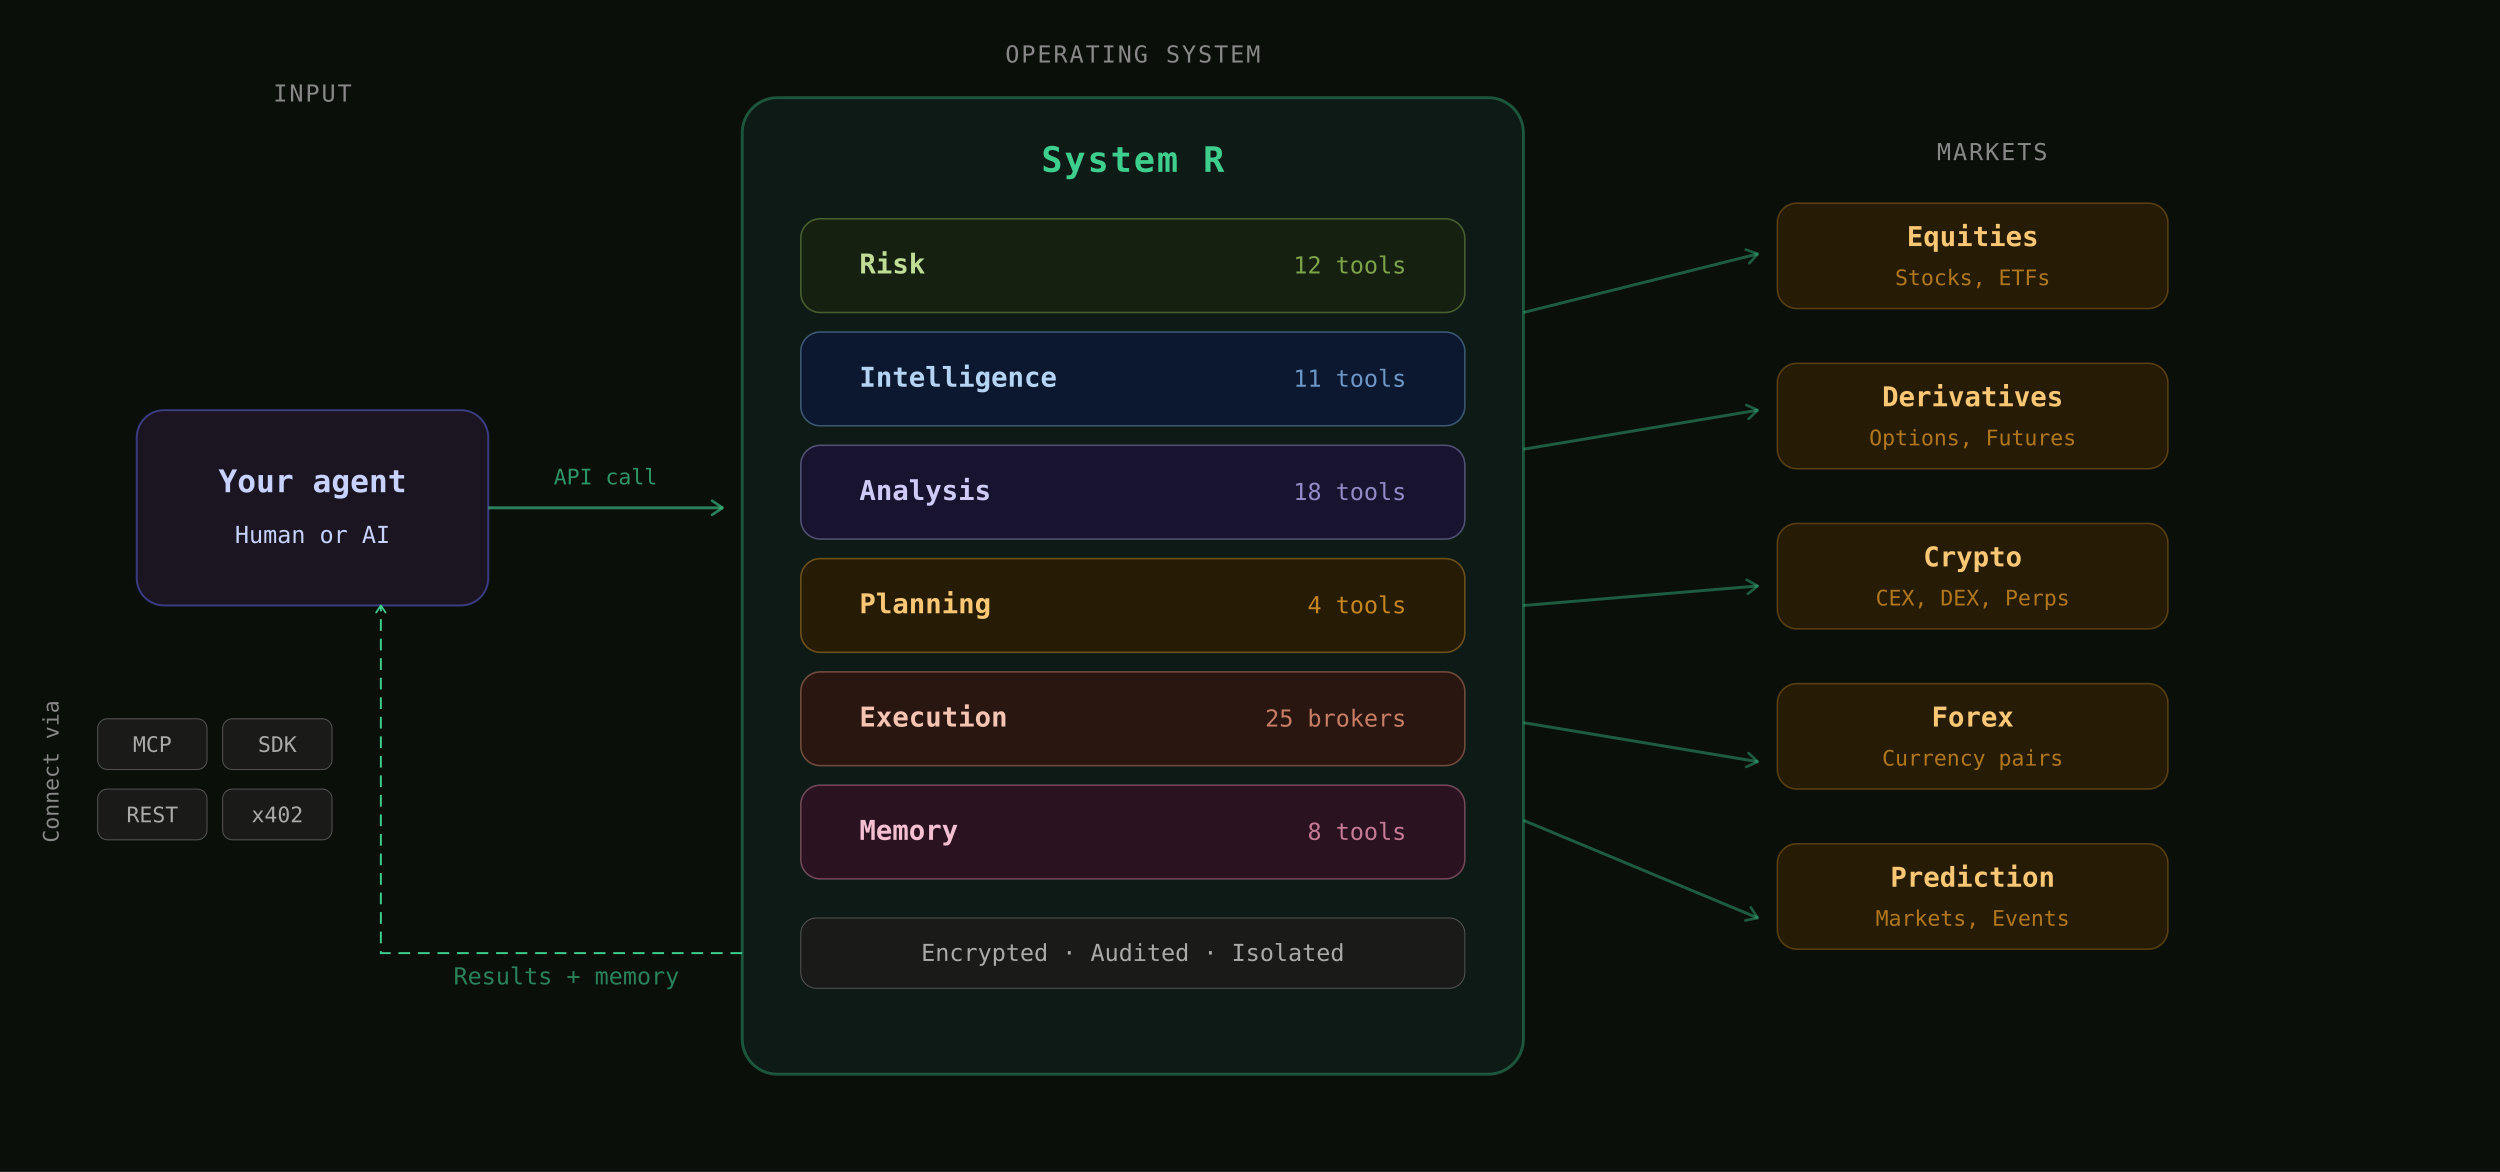
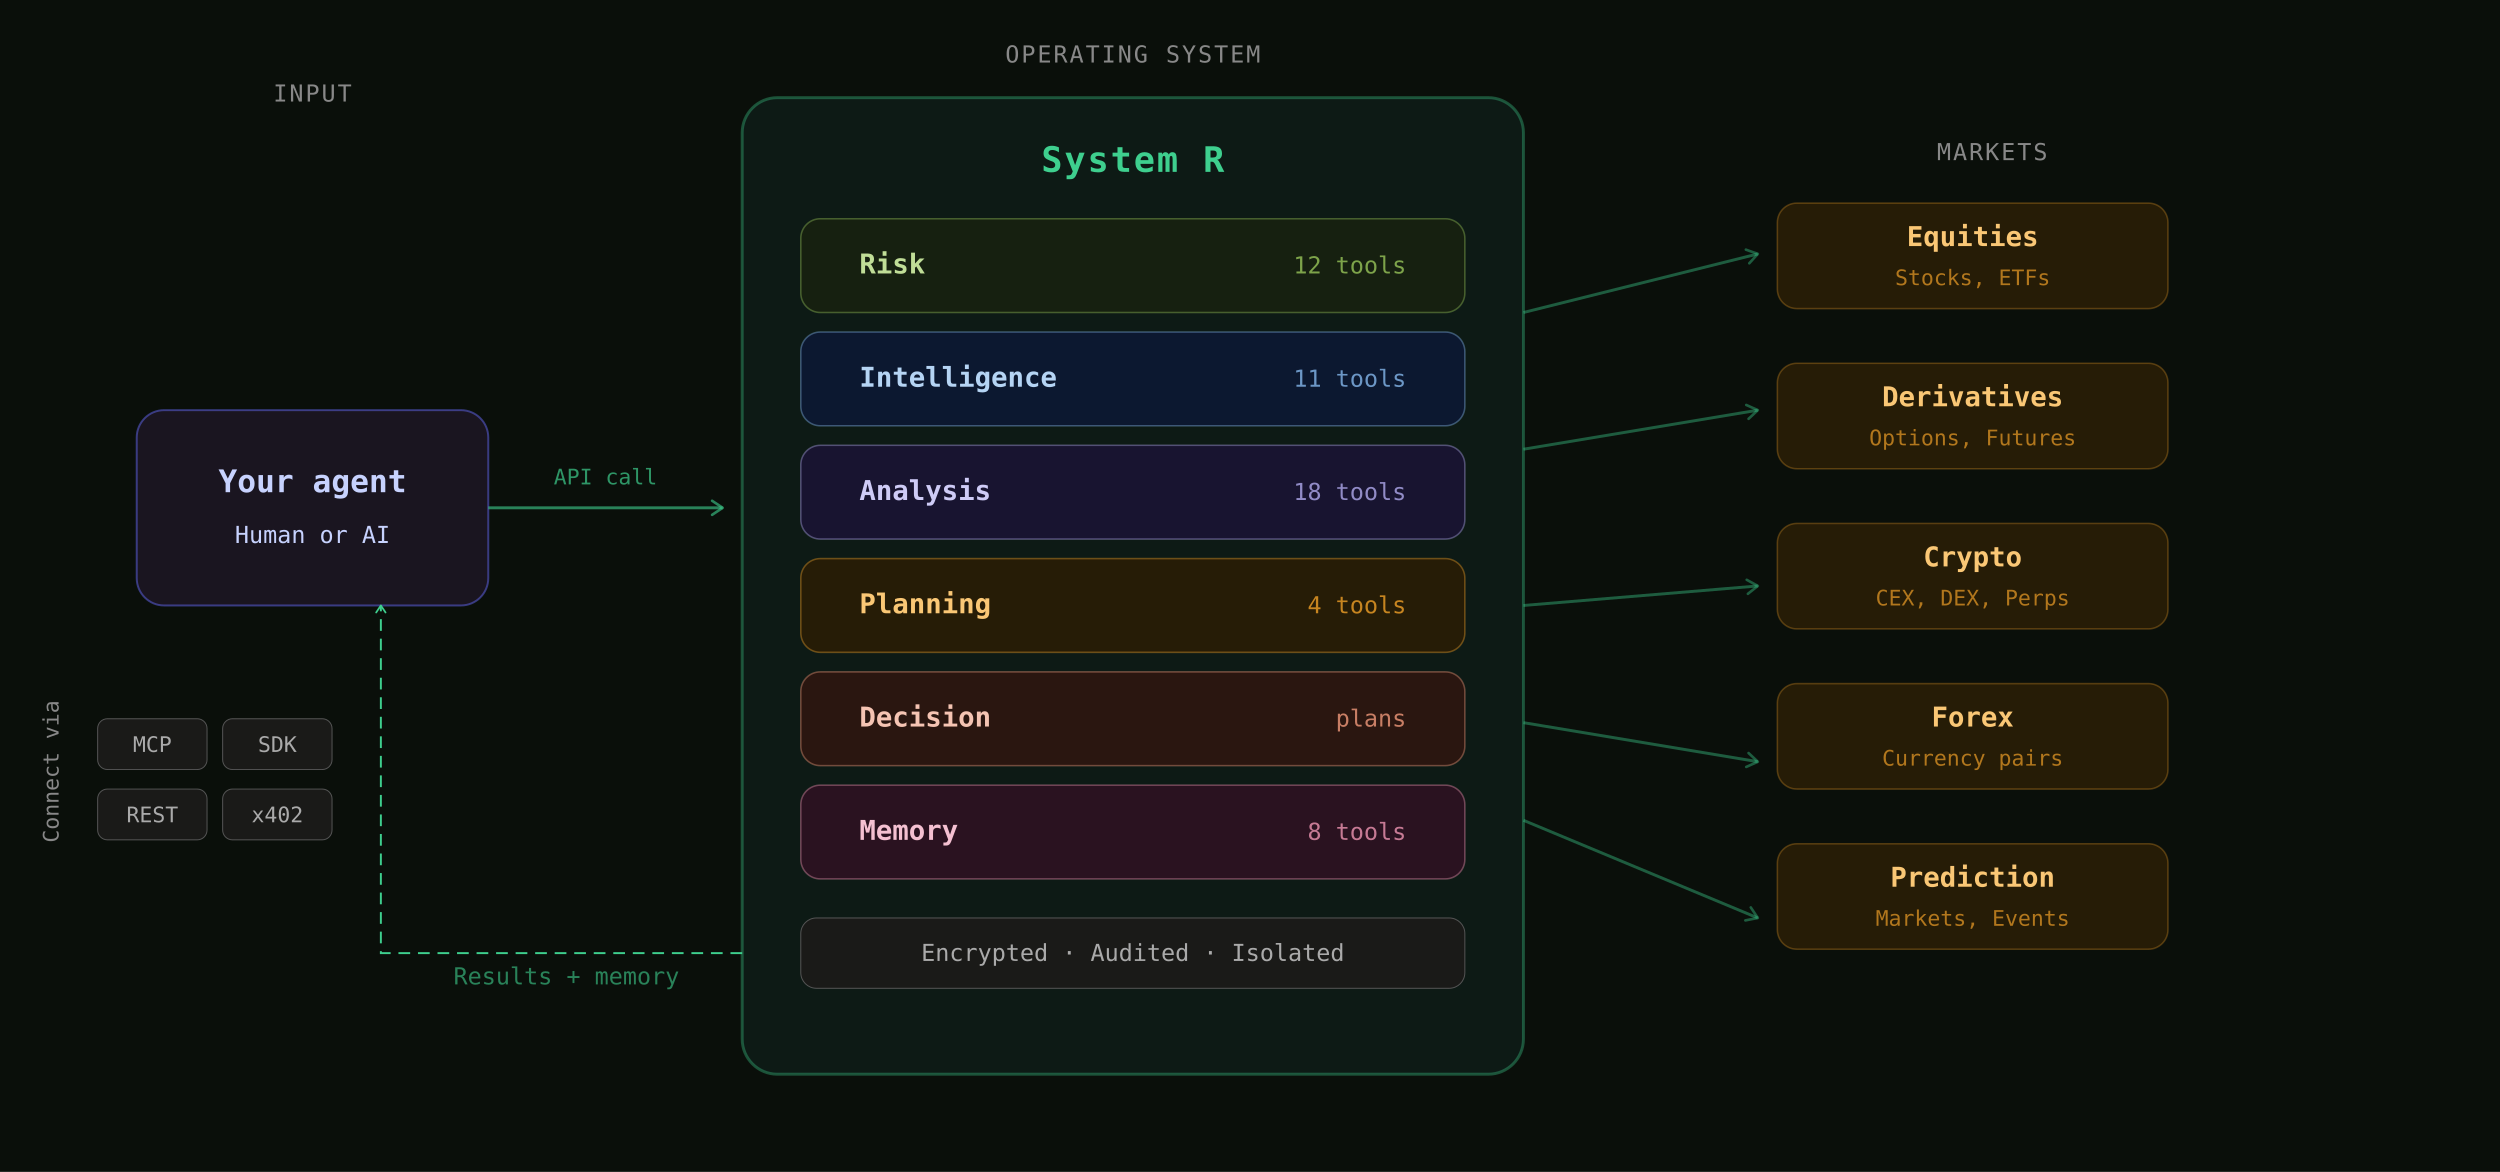
<svg xmlns="http://www.w3.org/2000/svg" viewBox="0 0 1280 600" width="1280" height="600">
  <defs>
    <marker id="arrow" viewBox="0 0 10 10" refX="8" refY="5" markerWidth="6" markerHeight="6" orient="auto-start-reverse">
      <path d="M2 1L8 5L2 9" fill="none" stroke="context-stroke" stroke-width="1.5" stroke-linecap="round" stroke-linejoin="round" />
    </marker>
    <marker id="arrow-dash" viewBox="0 0 10 10" refX="8" refY="5" markerWidth="6" markerHeight="6" orient="auto-start-reverse">
      <path d="M2 1L8 5L2 9" fill="none" stroke="#3ECF8E" stroke-width="1.5" stroke-linecap="round" stroke-linejoin="round" />
    </marker>
  </defs>
  <rect width="1280" height="600" fill="#0A0F0A" />
  <text x="160" y="52" text-anchor="middle" font-family="'JetBrains Mono', ui-monospace, SFMono-Regular, monospace" font-size="12" font-weight="400" fill="#888" letter-spacing="1">INPUT</text>
  <rect x="70" y="210" width="180" height="100" rx="14" fill="#1A1520" stroke="#6366F1" stroke-opacity="0.5" stroke-width="1" />
  <text x="160" y="252" text-anchor="middle" font-family="'JetBrains Mono', ui-monospace, monospace" font-size="16" font-weight="600" fill="#C7D2FE">Your agent</text>
  <text x="160" y="278" text-anchor="middle" font-family="'JetBrains Mono', ui-monospace, monospace" font-size="12" fill="#C7D2FE">Human or AI</text>
  <text x="30" y="395" text-anchor="middle" font-family="'JetBrains Mono', ui-monospace, monospace" font-size="11" fill="#888" transform="rotate(-90 30 395)">Connect via</text>
  <rect x="50" y="368" width="56" height="26" rx="5" fill="#1A1A18" stroke="#555" stroke-width="0.5" />
  <text x="78" y="385" text-anchor="middle" font-family="'JetBrains Mono', ui-monospace, monospace" font-size="11" fill="#AAA">MCP</text>
  <rect x="114" y="368" width="56" height="26" rx="5" fill="#1A1A18" stroke="#555" stroke-width="0.5" />
  <text x="142" y="385" text-anchor="middle" font-family="'JetBrains Mono', ui-monospace, monospace" font-size="11" fill="#AAA">SDK</text>
  <rect x="50" y="404" width="56" height="26" rx="5" fill="#1A1A18" stroke="#555" stroke-width="0.5" />
  <text x="78" y="421" text-anchor="middle" font-family="'JetBrains Mono', ui-monospace, monospace" font-size="11" fill="#AAA">REST</text>
  <rect x="114" y="404" width="56" height="26" rx="5" fill="#1A1A18" stroke="#555" stroke-width="0.5" />
  <text x="142" y="421" text-anchor="middle" font-family="'JetBrains Mono', ui-monospace, monospace" font-size="11" fill="#AAA">x402</text>
  <line x1="250" y1="260" x2="370" y2="260" stroke="#3ECF8E" stroke-opacity="0.6" stroke-width="1.5" marker-end="url(#arrow)" />
  <text x="310" y="248" text-anchor="middle" font-family="'JetBrains Mono', ui-monospace, monospace" font-size="11" fill="#3ECF8E" fill-opacity="0.7">API call</text>
  <text x="580" y="32" text-anchor="middle" font-family="'JetBrains Mono', ui-monospace, monospace" font-size="12" font-weight="400" fill="#888" letter-spacing="1">OPERATING SYSTEM</text>
  <rect x="380" y="50" width="400" height="500" rx="18" fill="#0D1A15" stroke="#3ECF8E" stroke-opacity="0.35" stroke-width="1.5" />
  <text x="580" y="88" text-anchor="middle" font-family="'JetBrains Mono', ui-monospace, monospace" font-size="18" font-weight="700" fill="#3ECF8E" letter-spacing="1">System R</text>
  <rect x="410" y="112" width="340" height="48" rx="10" fill="#162010" stroke="#97C459" stroke-opacity="0.4" stroke-width="0.8" />
  <text x="440" y="140" font-family="'JetBrains Mono', ui-monospace, monospace" font-size="14" font-weight="600" fill="#C0DD97">Risk</text>
  <text x="720" y="140" text-anchor="end" font-family="'JetBrains Mono', ui-monospace, monospace" font-size="12" fill="#97C459" fill-opacity="0.8">12 tools</text>
  <rect x="410" y="170" width="340" height="48" rx="10" fill="#0C1830" stroke="#85B7EB" stroke-opacity="0.4" stroke-width="0.8" />
  <text x="440" y="198" font-family="'JetBrains Mono', ui-monospace, monospace" font-size="14" font-weight="600" fill="#B5D4F4">Intelligence</text>
  <text x="720" y="198" text-anchor="end" font-family="'JetBrains Mono', ui-monospace, monospace" font-size="12" fill="#85B7EB" fill-opacity="0.8">11 tools</text>
  <rect x="410" y="228" width="340" height="48" rx="10" fill="#181430" stroke="#AFA9EC" stroke-opacity="0.4" stroke-width="0.8" />
  <text x="440" y="256" font-family="'JetBrains Mono', ui-monospace, monospace" font-size="14" font-weight="600" fill="#CECBF6">Analysis</text>
  <text x="720" y="256" text-anchor="end" font-family="'JetBrains Mono', ui-monospace, monospace" font-size="12" fill="#AFA9EC" fill-opacity="0.8">18 tools</text>
  <rect x="410" y="286" width="340" height="48" rx="10" fill="#261C06" stroke="#EF9F27" stroke-opacity="0.4" stroke-width="0.8" />
  <text x="440" y="314" font-family="'JetBrains Mono', ui-monospace, monospace" font-size="14" font-weight="600" fill="#FAC775">Planning</text>
  <text x="720" y="314" text-anchor="end" font-family="'JetBrains Mono', ui-monospace, monospace" font-size="12" fill="#EF9F27" fill-opacity="0.8">4 tools</text>
  <rect x="410" y="344" width="340" height="48" rx="10" fill="#2A1610" stroke="#F0997B" stroke-opacity="0.4" stroke-width="0.8" />
-   <text x="440" y="372" font-family="'JetBrains Mono', ui-monospace, monospace" font-size="14" font-weight="600" fill="#F5C4B3">Execution</text>
-   <text x="720" y="372" text-anchor="end" font-family="'JetBrains Mono', ui-monospace, monospace" font-size="12" fill="#F0997B" fill-opacity="0.8">25 brokers</text>
+   <text x="440" y="372" font-family="'JetBrains Mono', ui-monospace, monospace" font-size="14" font-weight="600" fill="#F5C4B3">Decision</text>
+   <text x="720" y="372" text-anchor="end" font-family="'JetBrains Mono', ui-monospace, monospace" font-size="12" fill="#F0997B" fill-opacity="0.8">plans</text>
  <rect x="410" y="402" width="340" height="48" rx="10" fill="#2A1220" stroke="#ED93B1" stroke-opacity="0.4" stroke-width="0.8" />
  <text x="440" y="430" font-family="'JetBrains Mono', ui-monospace, monospace" font-size="14" font-weight="600" fill="#F4C0D1">Memory</text>
  <text x="720" y="430" text-anchor="end" font-family="'JetBrains Mono', ui-monospace, monospace" font-size="12" fill="#ED93B1" fill-opacity="0.8">8 tools</text>
  <rect x="410" y="470" width="340" height="36" rx="8" fill="#1A1A18" stroke="#555" stroke-width="0.5" />
  <text x="580" y="492" text-anchor="middle" font-family="'JetBrains Mono', ui-monospace, monospace" font-size="12" fill="#AAA">Encrypted  ·  Audited  ·  Isolated</text>
  <text x="1020" y="82" text-anchor="middle" font-family="'JetBrains Mono', ui-monospace, monospace" font-size="12" font-weight="400" fill="#888" letter-spacing="1">MARKETS</text>
  <line x1="780" y1="160" x2="900" y2="130" stroke="#3ECF8E" stroke-opacity="0.4" stroke-width="1.5" marker-end="url(#arrow)" />
  <line x1="780" y1="230" x2="900" y2="210" stroke="#3ECF8E" stroke-opacity="0.4" stroke-width="1.5" marker-end="url(#arrow)" />
  <line x1="780" y1="310" x2="900" y2="300" stroke="#3ECF8E" stroke-opacity="0.4" stroke-width="1.5" marker-end="url(#arrow)" />
  <line x1="780" y1="370" x2="900" y2="390" stroke="#3ECF8E" stroke-opacity="0.4" stroke-width="1.5" marker-end="url(#arrow)" />
  <line x1="780" y1="420" x2="900" y2="470" stroke="#3ECF8E" stroke-opacity="0.4" stroke-width="1.5" marker-end="url(#arrow)" />
  <rect x="910" y="104" width="200" height="54" rx="10" fill="#261C06" stroke="#EF9F27" stroke-opacity="0.3" stroke-width="0.8" />
  <text x="1010" y="126" text-anchor="middle" font-family="'JetBrains Mono', ui-monospace, monospace" font-size="14" font-weight="600" fill="#FAC775">Equities</text>
  <text x="1010" y="146" text-anchor="middle" font-family="'JetBrains Mono', ui-monospace, monospace" font-size="11" fill="#EF9F27" fill-opacity="0.7">Stocks, ETFs</text>
  <rect x="910" y="186" width="200" height="54" rx="10" fill="#261C06" stroke="#EF9F27" stroke-opacity="0.3" stroke-width="0.8" />
  <text x="1010" y="208" text-anchor="middle" font-family="'JetBrains Mono', ui-monospace, monospace" font-size="14" font-weight="600" fill="#FAC775">Derivatives</text>
  <text x="1010" y="228" text-anchor="middle" font-family="'JetBrains Mono', ui-monospace, monospace" font-size="11" fill="#EF9F27" fill-opacity="0.7">Options, Futures</text>
  <rect x="910" y="268" width="200" height="54" rx="10" fill="#261C06" stroke="#EF9F27" stroke-opacity="0.3" stroke-width="0.8" />
  <text x="1010" y="290" text-anchor="middle" font-family="'JetBrains Mono', ui-monospace, monospace" font-size="14" font-weight="600" fill="#FAC775">Crypto</text>
  <text x="1010" y="310" text-anchor="middle" font-family="'JetBrains Mono', ui-monospace, monospace" font-size="11" fill="#EF9F27" fill-opacity="0.7">CEX, DEX, Perps</text>
  <rect x="910" y="350" width="200" height="54" rx="10" fill="#261C06" stroke="#EF9F27" stroke-opacity="0.3" stroke-width="0.8" />
  <text x="1010" y="372" text-anchor="middle" font-family="'JetBrains Mono', ui-monospace, monospace" font-size="14" font-weight="600" fill="#FAC775">Forex</text>
  <text x="1010" y="392" text-anchor="middle" font-family="'JetBrains Mono', ui-monospace, monospace" font-size="11" fill="#EF9F27" fill-opacity="0.7">Currency pairs</text>
  <rect x="910" y="432" width="200" height="54" rx="10" fill="#261C06" stroke="#EF9F27" stroke-opacity="0.3" stroke-width="0.8" />
  <text x="1010" y="454" text-anchor="middle" font-family="'JetBrains Mono', ui-monospace, monospace" font-size="14" font-weight="600" fill="#FAC775">Prediction</text>
  <text x="1010" y="474" text-anchor="middle" font-family="'JetBrains Mono', ui-monospace, monospace" font-size="11" fill="#EF9F27" fill-opacity="0.7">Markets, Events</text>
  <path d="M380 488 L195 488 L195 310" fill="none" stroke="#3ECF8E" stroke-width="1" stroke-dasharray="6 4" marker-end="url(#arrow-dash)" />
  <text x="290" y="504" text-anchor="middle" font-family="'JetBrains Mono', ui-monospace, monospace" font-size="12" fill="#3ECF8E" fill-opacity="0.6">Results + memory</text>
</svg>
